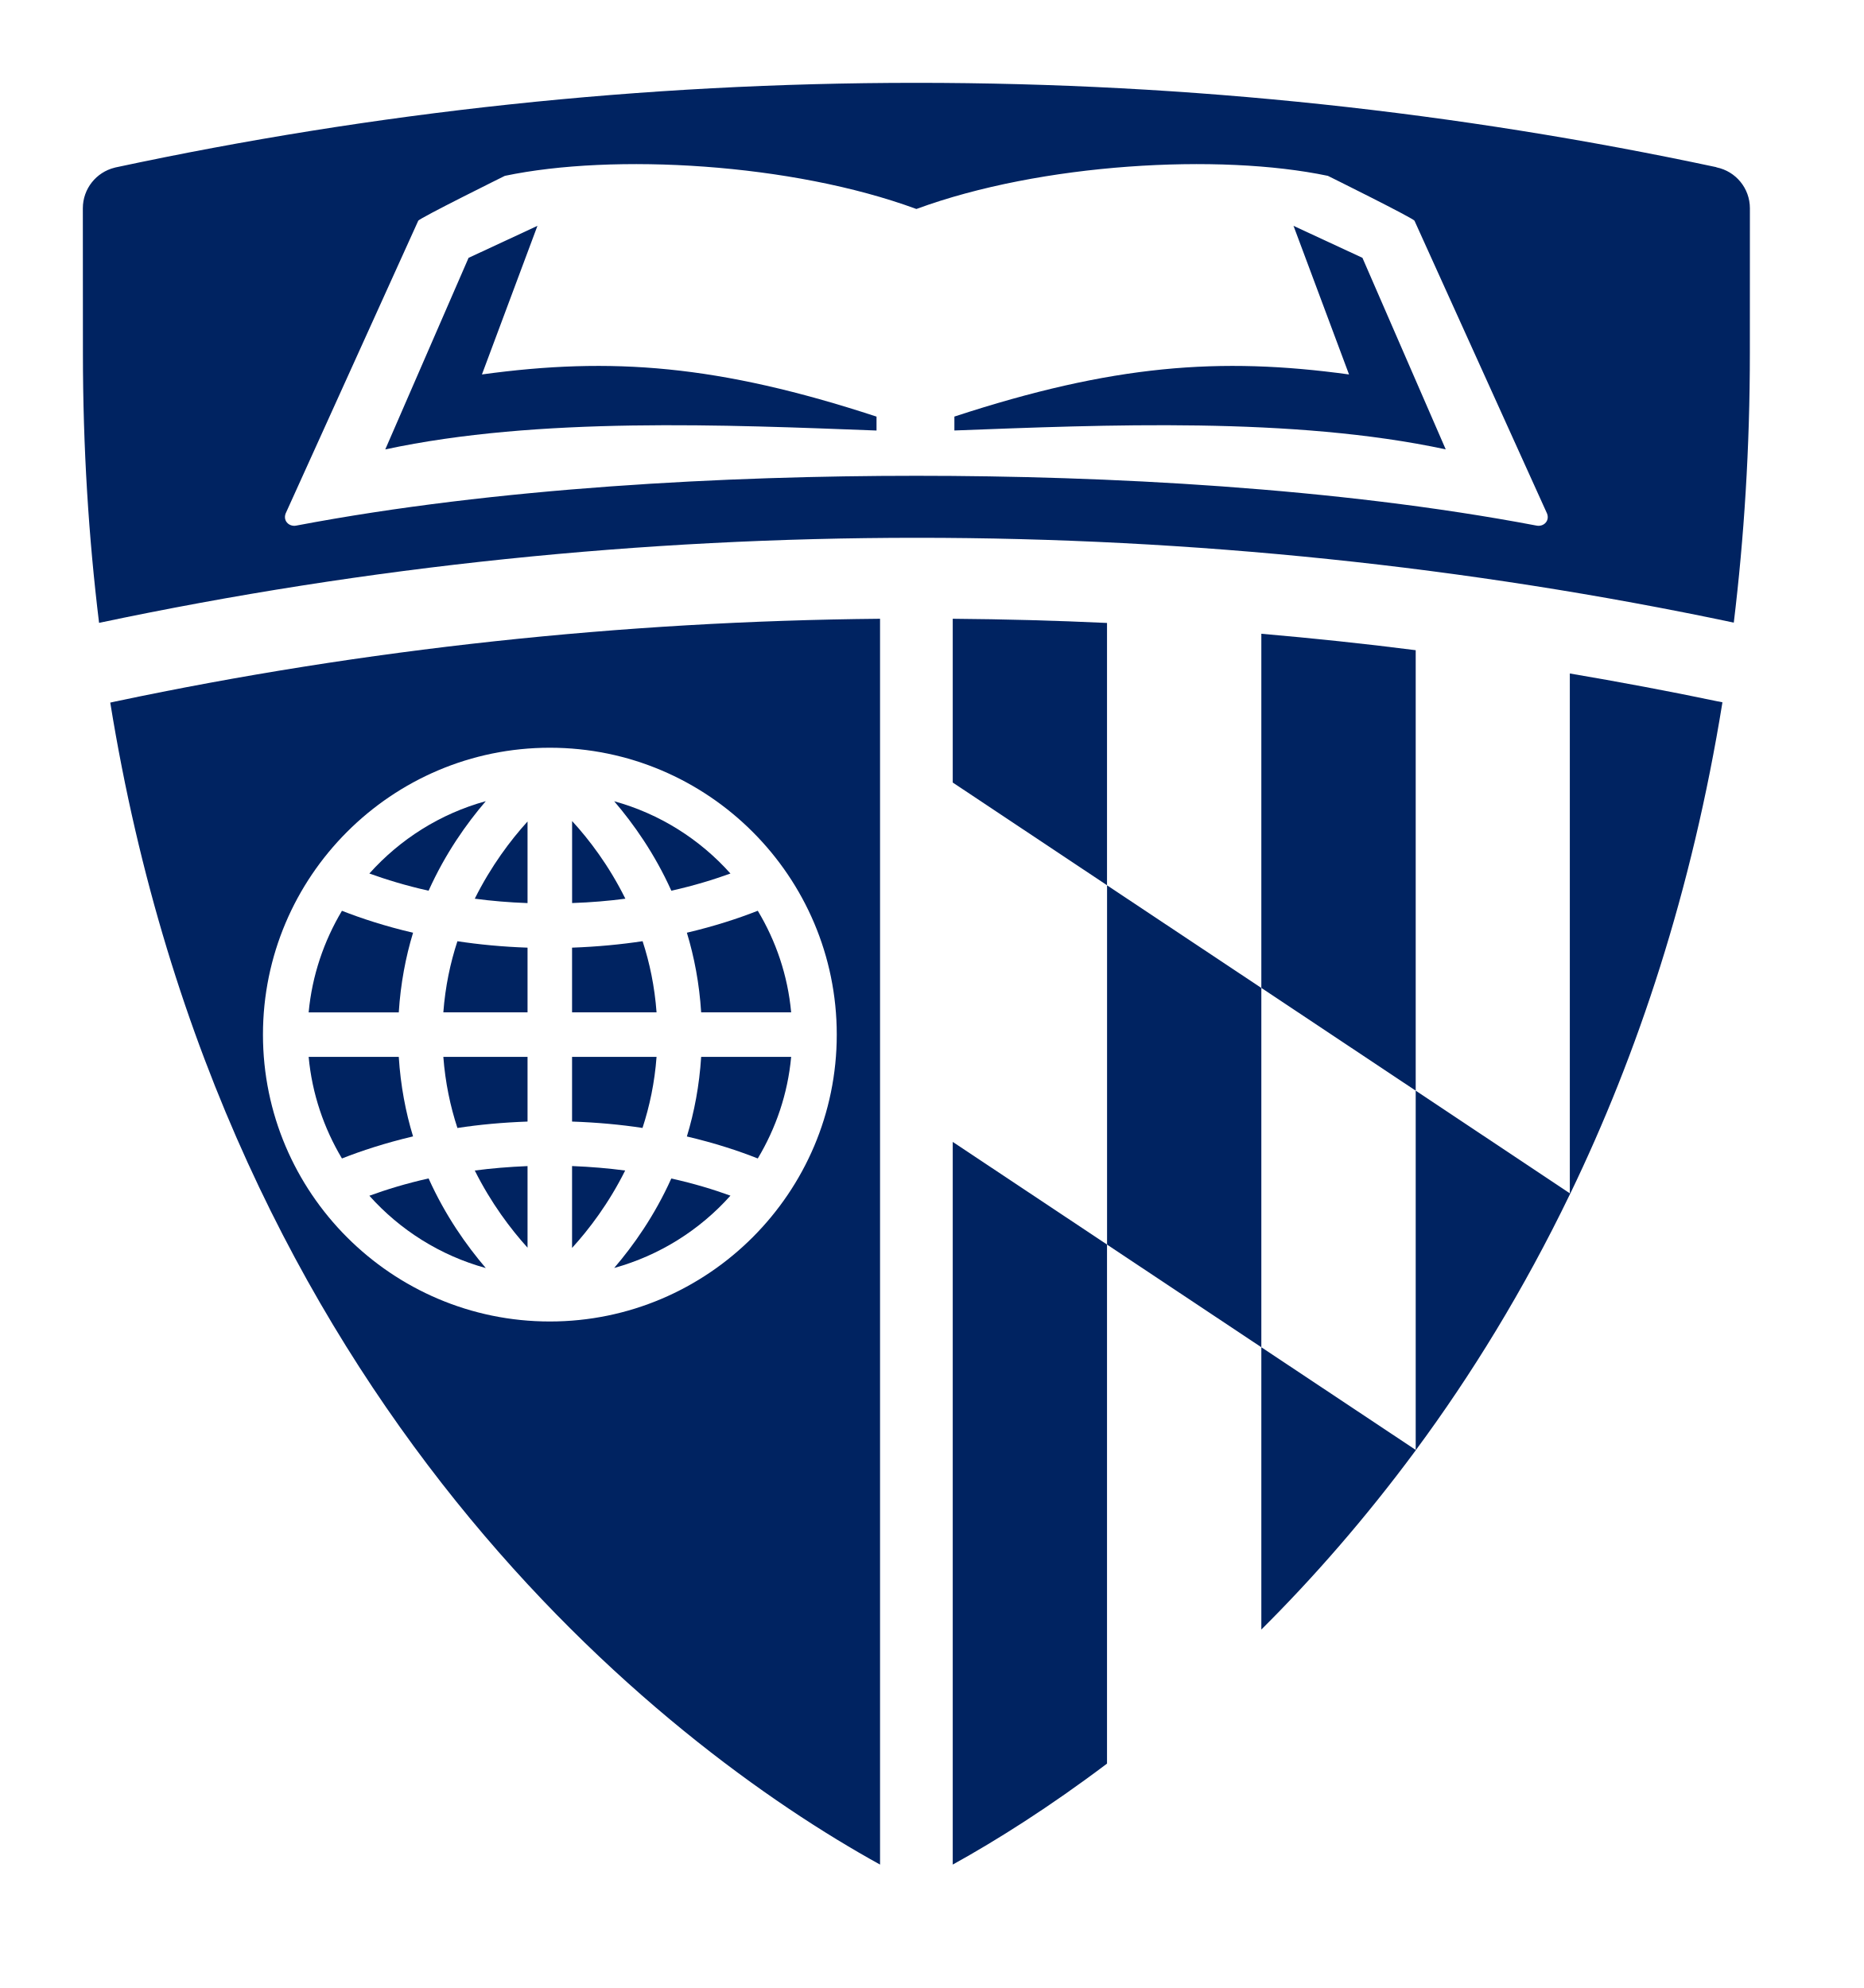
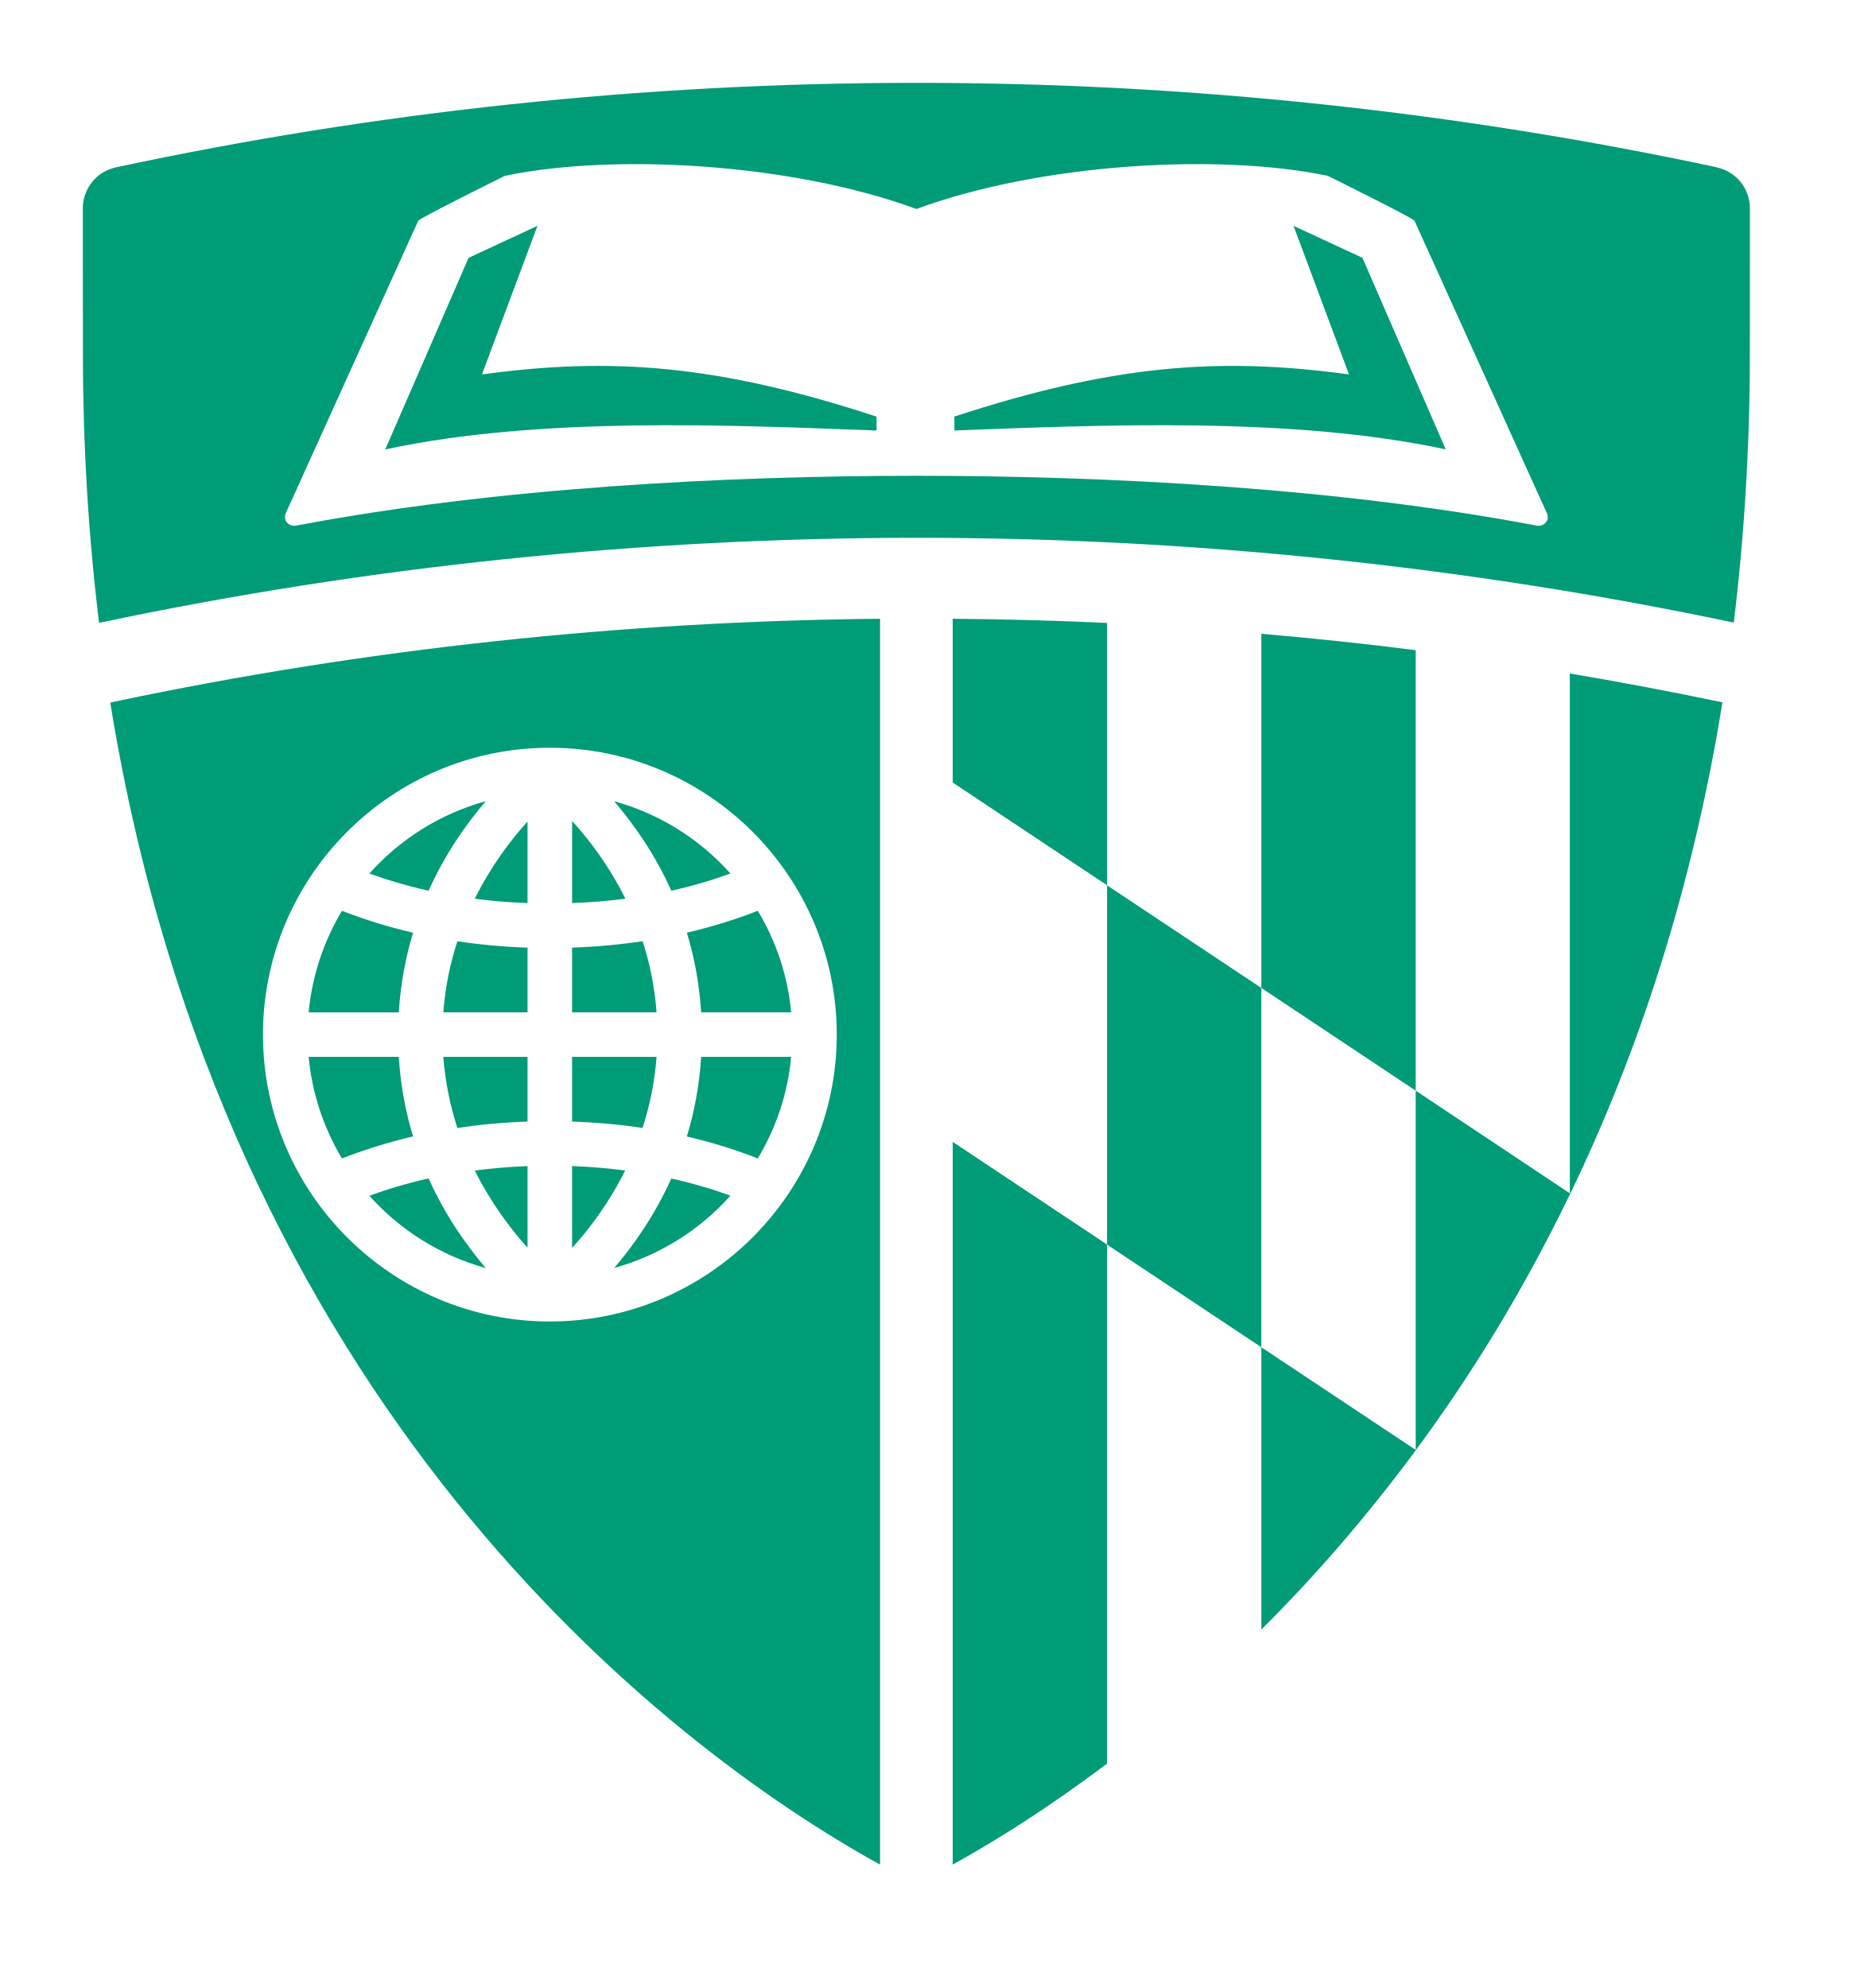
<svg xmlns="http://www.w3.org/2000/svg" xmlns:xlink="http://www.w3.org/1999/xlink" version="1.1" id="Layer_1" x="0px" y="0px" viewBox="0 0 45 48" style="enable-background:new 0 0 45 48;" xml:space="preserve">
  <g>
    <defs>
      <rect id="SVGID_1_" width="45" height="48" />
    </defs>
    <clipPath id="SVGID_00000036209150583330375760000014326887416214866847_">
      <use xlink:href="#SVGID_1_" style="overflow:visible;" />
    </clipPath>
-     <path style="clip-path:url(#SVGID_00000036209150583330375760000014326887416214866847_);fill:#002361;" d="M23.003,45.02   c1.061-0.586,2.34-1.393,3.725-2.438V30.049l-3.725-2.478V45.02z" />
-     <path style="clip-path:url(#SVGID_00000036209150583330375760000014326887416214866847_);fill:#002361;" d="M23.003,18.894   l3.725,2.48v-6.333c-1.24-0.058-2.482-0.091-3.725-0.101V18.894z" />
-     <path style="clip-path:url(#SVGID_00000036209150583330375760000014326887416214866847_);fill:#002361;" d="M34.181,15.699   c-1.238-0.159-2.48-0.288-3.727-0.397v8.551l3.727,2.481V15.699z" />
-     <path style="clip-path:url(#SVGID_00000036209150583330375760000014326887416214866847_);fill:#002361;" d="M30.454,32.529v6.816   c1.253-1.246,2.515-2.687,3.727-4.326v-0.011L30.454,32.529z" />
-     <path style="clip-path:url(#SVGID_00000036209150583330375760000014326887416214866847_);fill:#002361;" d="M34.181,35.02   c0.002-0.002,0.003-0.004,0.005-0.01l-0.005-0.002V35.02z" />
-     <path style="clip-path:url(#SVGID_00000036209150583330375760000014326887416214866847_);fill:#002361;" d="M37.902,16.261v12.552   l0.011,0.006c1.625-3.366,2.936-7.294,3.674-11.862l-0.127-0.025C40.282,16.685,39.094,16.464,37.902,16.261" />
-     <polygon style="clip-path:url(#SVGID_00000036209150583330375760000014326887416214866847_);fill:#002361;" points="26.729,21.376    26.729,30.051 30.454,32.529 30.454,23.854  " />
-     <path style="clip-path:url(#SVGID_00000036209150583330375760000014326887416214866847_);fill:#002361;" d="M34.181,26.334v8.674   l0.005,0.002c1.332-1.801,2.598-3.854,3.717-6.172v-0.025L34.181,26.334z" />
-     <path style="clip-path:url(#SVGID_00000036209150583330375760000014326887416214866847_);fill:#002361;" d="M37.902,28.838   c0.005-0.006,0.008-0.014,0.011-0.02l-0.011-0.005V28.838z" />
-     <path style="clip-path:url(#SVGID_00000036209150583330375760000014326887416214866847_);fill:#002361;" d="M14.829,30.615   c1.1-0.305,2.067-0.918,2.807-1.746c-0.406-0.147-0.88-0.293-1.428-0.414C15.803,29.355,15.293,30.074,14.829,30.615" />
-     <path style="clip-path:url(#SVGID_00000036209150583330375760000014326887416214866847_);fill:#002361;" d="M8.918,28.871   c0.74,0.828,1.71,1.443,2.811,1.746c-0.464-0.543-0.975-1.262-1.381-2.164C9.799,28.576,9.325,28.723,8.918,28.871" />
-     <path style="clip-path:url(#SVGID_00000036209150583330375760000014326887416214866847_);fill:#002361;" d="M12.737,19.835   c-0.405,0.445-0.879,1.072-1.274,1.864c0.399,0.053,0.823,0.09,1.274,0.106V19.835z" />
-     <path style="clip-path:url(#SVGID_00000036209150583330375760000014326887416214866847_);fill:#002361;" d="M16.584,27.44   c0.672,0.158,1.245,0.346,1.712,0.531c0.438-0.732,0.724-1.56,0.806-2.453h-2.173C16.885,26.213,16.762,26.856,16.584,27.44" />
-     <path style="clip-path:url(#SVGID_00000036209150583330375760000014326887416214866847_);fill:#002361;" d="M11.729,19.344   c-1.101,0.303-2.07,0.919-2.811,1.747c0.408,0.146,0.881,0.293,1.43,0.415C10.753,20.606,11.264,19.886,11.729,19.344" />
-     <path style="clip-path:url(#SVGID_00000036209150583330375760000014326887416214866847_);fill:#002361;" d="M17.636,21.091   c-0.739-0.827-1.707-1.442-2.807-1.745c0.464,0.542,0.976,1.262,1.38,2.16C16.757,21.384,17.231,21.237,17.636,21.091" />
-     <path style="clip-path:url(#SVGID_00000036209150583330375760000014326887416214866847_);fill:#002361;" d="M16.929,24.443h2.173   c-0.082-0.892-0.367-1.722-0.806-2.453c-0.467,0.184-1.039,0.372-1.712,0.53C16.762,23.105,16.885,23.747,16.929,24.443" />
-     <path style="clip-path:url(#SVGID_00000036209150583330375760000014326887416214866847_);fill:#002361;" d="M13.812,30.131   c0.406-0.445,0.885-1.072,1.282-1.869c-0.401-0.053-0.829-0.09-1.282-0.108V30.131z" />
-     <path style="clip-path:url(#SVGID_00000036209150583330375760000014326887416214866847_);fill:#002361;" d="M12.737,25.518h-2.033   c0.047,0.623,0.169,1.195,0.34,1.717c0.52-0.08,1.085-0.133,1.693-0.155V25.518z" />
-     <path style="clip-path:url(#SVGID_00000036209150583330375760000014326887416214866847_);fill:#002361;" d="M13.812,27.08   c0.61,0.021,1.179,0.074,1.701,0.154c0.17-0.521,0.293-1.093,0.339-1.716h-2.04V27.08z" />
-     <path style="clip-path:url(#SVGID_00000036209150583330375760000014326887416214866847_);fill:#002361;" d="M15.099,21.699   c-0.397-0.801-0.878-1.432-1.286-1.875v1.98C14.268,21.789,14.698,21.752,15.099,21.699" />
-     <path style="clip-path:url(#SVGID_00000036209150583330375760000014326887416214866847_);fill:#002361;" d="M15.852,24.443   c-0.046-0.624-0.167-1.197-0.337-1.718c-0.523,0.079-1.092,0.134-1.703,0.156v1.562H15.852z" />
-     <path style="clip-path:url(#SVGID_00000036209150583330375760000014326887416214866847_);fill:#002361;" d="M11.463,28.262   c0.395,0.789,0.869,1.416,1.274,1.863v-1.97C12.286,28.174,11.862,28.209,11.463,28.262" />
-     <path style="clip-path:url(#SVGID_00000036209150583330375760000014326887416214866847_);fill:#002361;" d="M9.973,22.521   c-0.675-0.158-1.247-0.346-1.717-0.53c-0.435,0.731-0.721,1.561-0.804,2.453h2.176C9.672,23.748,9.795,23.106,9.973,22.521" />
-     <path style="clip-path:url(#SVGID_00000036209150583330375760000014326887416214866847_);fill:#002361;" d="M12.737,22.881   c-0.608-0.021-1.173-0.076-1.693-0.155c-0.171,0.521-0.293,1.093-0.34,1.717h2.033V22.881z" />
-     <path style="clip-path:url(#SVGID_00000036209150583330375760000014326887416214866847_);fill:#002361;" d="M9.628,25.518H7.452   c0.083,0.893,0.368,1.721,0.804,2.453c0.47-0.185,1.042-0.373,1.717-0.533C9.795,26.856,9.672,26.213,9.628,25.518" />
-     <path style="clip-path:url(#SVGID_00000036209150583330375760000014326887416214866847_);fill:#002361;" d="M2.662,16.964   c2.735,16.901,13.316,25.15,18.586,28.056V14.94c-6.229,0.058-12.435,0.725-18.457,1.996L2.662,16.964z M13.275,18.054   c3.82,0,6.928,3.107,6.928,6.927c0,3.816-3.108,6.926-6.928,6.926c-3.819,0-6.926-3.11-6.926-6.926   C6.349,21.161,9.456,18.054,13.275,18.054" />
-     <path style="clip-path:url(#SVGID_00000036209150583330375760000014326887416214866847_);fill:#002361;" d="M41.448,4.042   l-0.014-0.007C35.205,2.706,28.747,2,22.125,2C15.493,2,9.027,2.708,2.793,4.042L2.766,4.049C2.326,4.158,2,4.555,2,5.03   l0.002,3.494c0,2.295,0.139,4.461,0.39,6.515c6.474-1.369,13.113-2.054,19.751-2.054c6.63,0,13.259,0.685,19.718,2.048   c0.248-2.05,0.388-4.216,0.388-6.509L42.25,5.03C42.25,4.543,41.906,4.136,41.448,4.042 M37.096,12.69   c-4.845-0.92-10.411-1.202-14.969-1.202h-0.004c-4.558,0-10.125,0.282-14.968,1.202c-0.183,0.037-0.345-0.13-0.244-0.324   l3.187-7.036c0.032-0.065,2.091-1.084,2.091-1.084c2.617-0.55,6.925-0.308,9.931,0.798h0.011c3.006-1.106,7.313-1.348,9.93-0.798   c0,0,2.058,1.019,2.091,1.084l3.185,7.036C37.44,12.56,37.279,12.727,37.096,12.69" />
-     <path style="clip-path:url(#SVGID_00000036209150583330375760000014326887416214866847_);fill:#002361;" d="M31.231,5.453   l1.34,3.588c-3.122-0.429-5.709-0.234-9.528,1.017v0.336c3.609-0.136,8.173-0.337,11.863,0.456l-2.011-4.625L31.231,5.453z" />
-     <path style="clip-path:url(#SVGID_00000036209150583330375760000014326887416214866847_);fill:#002361;" d="M11.636,9.041   l1.34-3.588l-1.663,0.773l-2.011,4.625c3.689-0.794,8.253-0.593,11.861-0.456v-0.336C17.345,8.807,14.757,8.612,11.636,9.041" />
+     <path style="clip-path:url(#SVGID_00000036209150583330375760000014326887416214866847_);fill: #009B77;" d="M23.003,45.02   c1.061-0.586,2.34-1.393,3.725-2.438V30.049l-3.725-2.478V45.02z" />
+     <path style="clip-path:url(#SVGID_00000036209150583330375760000014326887416214866847_);fill: #009B77;" d="M23.003,18.894   l3.725,2.48v-6.333c-1.24-0.058-2.482-0.091-3.725-0.101V18.894z" />
+     <path style="clip-path:url(#SVGID_00000036209150583330375760000014326887416214866847_);fill: #009B77;" d="M34.181,15.699   c-1.238-0.159-2.48-0.288-3.727-0.397v8.551l3.727,2.481V15.699z" />
+     <path style="clip-path:url(#SVGID_00000036209150583330375760000014326887416214866847_);fill: #009B77;" d="M30.454,32.529v6.816   c1.253-1.246,2.515-2.687,3.727-4.326v-0.011L30.454,32.529z" />
+     <path style="clip-path:url(#SVGID_00000036209150583330375760000014326887416214866847_);fill: #009B77;" d="M34.181,35.02   c0.002-0.002,0.003-0.004,0.005-0.01l-0.005-0.002V35.02z" />
+     <path style="clip-path:url(#SVGID_00000036209150583330375760000014326887416214866847_);fill: #009B77;" d="M37.902,16.261v12.552   l0.011,0.006c1.625-3.366,2.936-7.294,3.674-11.862l-0.127-0.025C40.282,16.685,39.094,16.464,37.902,16.261" />
+     <polygon style="clip-path:url(#SVGID_00000036209150583330375760000014326887416214866847_);fill: #009B77;" points="26.729,21.376    26.729,30.051 30.454,32.529 30.454,23.854  " />
+     <path style="clip-path:url(#SVGID_00000036209150583330375760000014326887416214866847_);fill: #009B77;" d="M34.181,26.334v8.674   l0.005,0.002c1.332-1.801,2.598-3.854,3.717-6.172v-0.025L34.181,26.334z" />
+     <path style="clip-path:url(#SVGID_00000036209150583330375760000014326887416214866847_);fill: #009B77;" d="M37.902,28.838   c0.005-0.006,0.008-0.014,0.011-0.02l-0.011-0.005V28.838z" />
+     <path style="clip-path:url(#SVGID_00000036209150583330375760000014326887416214866847_);fill: #009B77;" d="M14.829,30.615   c1.1-0.305,2.067-0.918,2.807-1.746c-0.406-0.147-0.88-0.293-1.428-0.414C15.803,29.355,15.293,30.074,14.829,30.615" />
+     <path style="clip-path:url(#SVGID_00000036209150583330375760000014326887416214866847_);fill: #009B77;" d="M8.918,28.871   c0.74,0.828,1.71,1.443,2.811,1.746c-0.464-0.543-0.975-1.262-1.381-2.164C9.799,28.576,9.325,28.723,8.918,28.871" />
+     <path style="clip-path:url(#SVGID_00000036209150583330375760000014326887416214866847_);fill: #009B77;" d="M12.737,19.835   c-0.405,0.445-0.879,1.072-1.274,1.864c0.399,0.053,0.823,0.09,1.274,0.106V19.835z" />
+     <path style="clip-path:url(#SVGID_00000036209150583330375760000014326887416214866847_);fill: #009B77;" d="M16.584,27.44   c0.672,0.158,1.245,0.346,1.712,0.531c0.438-0.732,0.724-1.56,0.806-2.453h-2.173C16.885,26.213,16.762,26.856,16.584,27.44" />
+     <path style="clip-path:url(#SVGID_00000036209150583330375760000014326887416214866847_);fill: #009B77;" d="M11.729,19.344   c-1.101,0.303-2.07,0.919-2.811,1.747c0.408,0.146,0.881,0.293,1.43,0.415C10.753,20.606,11.264,19.886,11.729,19.344" />
+     <path style="clip-path:url(#SVGID_00000036209150583330375760000014326887416214866847_);fill: #009B77;" d="M17.636,21.091   c-0.739-0.827-1.707-1.442-2.807-1.745c0.464,0.542,0.976,1.262,1.38,2.16C16.757,21.384,17.231,21.237,17.636,21.091" />
+     <path style="clip-path:url(#SVGID_00000036209150583330375760000014326887416214866847_);fill: #009B77;" d="M16.929,24.443h2.173   c-0.082-0.892-0.367-1.722-0.806-2.453c-0.467,0.184-1.039,0.372-1.712,0.53C16.762,23.105,16.885,23.747,16.929,24.443" />
+     <path style="clip-path:url(#SVGID_00000036209150583330375760000014326887416214866847_);fill: #009B77;" d="M13.812,30.131   c0.406-0.445,0.885-1.072,1.282-1.869c-0.401-0.053-0.829-0.09-1.282-0.108V30.131z" />
+     <path style="clip-path:url(#SVGID_00000036209150583330375760000014326887416214866847_);fill: #009B77;" d="M12.737,25.518h-2.033   c0.047,0.623,0.169,1.195,0.34,1.717c0.52-0.08,1.085-0.133,1.693-0.155V25.518z" />
+     <path style="clip-path:url(#SVGID_00000036209150583330375760000014326887416214866847_);fill: #009B77;" d="M13.812,27.08   c0.61,0.021,1.179,0.074,1.701,0.154c0.17-0.521,0.293-1.093,0.339-1.716h-2.04V27.08z" />
+     <path style="clip-path:url(#SVGID_00000036209150583330375760000014326887416214866847_);fill: #009B77;" d="M15.099,21.699   c-0.397-0.801-0.878-1.432-1.286-1.875v1.98C14.268,21.789,14.698,21.752,15.099,21.699" />
+     <path style="clip-path:url(#SVGID_00000036209150583330375760000014326887416214866847_);fill: #009B77;" d="M15.852,24.443   c-0.046-0.624-0.167-1.197-0.337-1.718c-0.523,0.079-1.092,0.134-1.703,0.156v1.562H15.852z" />
+     <path style="clip-path:url(#SVGID_00000036209150583330375760000014326887416214866847_);fill: #009B77;" d="M11.463,28.262   c0.395,0.789,0.869,1.416,1.274,1.863v-1.97C12.286,28.174,11.862,28.209,11.463,28.262" />
+     <path style="clip-path:url(#SVGID_00000036209150583330375760000014326887416214866847_);fill: #009B77;" d="M9.973,22.521   c-0.675-0.158-1.247-0.346-1.717-0.53c-0.435,0.731-0.721,1.561-0.804,2.453h2.176C9.672,23.748,9.795,23.106,9.973,22.521" />
+     <path style="clip-path:url(#SVGID_00000036209150583330375760000014326887416214866847_);fill: #009B77;" d="M12.737,22.881   c-0.608-0.021-1.173-0.076-1.693-0.155c-0.171,0.521-0.293,1.093-0.34,1.717h2.033V22.881z" />
+     <path style="clip-path:url(#SVGID_00000036209150583330375760000014326887416214866847_);fill: #009B77;" d="M9.628,25.518H7.452   c0.083,0.893,0.368,1.721,0.804,2.453c0.47-0.185,1.042-0.373,1.717-0.533C9.795,26.856,9.672,26.213,9.628,25.518" />
+     <path style="clip-path:url(#SVGID_00000036209150583330375760000014326887416214866847_);fill: #009B77;" d="M2.662,16.964   c2.735,16.901,13.316,25.15,18.586,28.056V14.94c-6.229,0.058-12.435,0.725-18.457,1.996L2.662,16.964z M13.275,18.054   c3.82,0,6.928,3.107,6.928,6.927c0,3.816-3.108,6.926-6.928,6.926c-3.819,0-6.926-3.11-6.926-6.926   C6.349,21.161,9.456,18.054,13.275,18.054" />
+     <path style="clip-path:url(#SVGID_00000036209150583330375760000014326887416214866847_);fill: #009B77;" d="M41.448,4.042   l-0.014-0.007C35.205,2.706,28.747,2,22.125,2C15.493,2,9.027,2.708,2.793,4.042L2.766,4.049C2.326,4.158,2,4.555,2,5.03   l0.002,3.494c0,2.295,0.139,4.461,0.39,6.515c6.474-1.369,13.113-2.054,19.751-2.054c6.63,0,13.259,0.685,19.718,2.048   c0.248-2.05,0.388-4.216,0.388-6.509L42.25,5.03C42.25,4.543,41.906,4.136,41.448,4.042 M37.096,12.69   c-4.845-0.92-10.411-1.202-14.969-1.202h-0.004c-4.558,0-10.125,0.282-14.968,1.202c-0.183,0.037-0.345-0.13-0.244-0.324   l3.187-7.036c0.032-0.065,2.091-1.084,2.091-1.084c2.617-0.55,6.925-0.308,9.931,0.798h0.011c3.006-1.106,7.313-1.348,9.93-0.798   c0,0,2.058,1.019,2.091,1.084l3.185,7.036C37.44,12.56,37.279,12.727,37.096,12.69" />
+     <path style="clip-path:url(#SVGID_00000036209150583330375760000014326887416214866847_);fill: #009B77;" d="M31.231,5.453   l1.34,3.588c-3.122-0.429-5.709-0.234-9.528,1.017v0.336c3.609-0.136,8.173-0.337,11.863,0.456l-2.011-4.625L31.231,5.453z" />
+     <path style="clip-path:url(#SVGID_00000036209150583330375760000014326887416214866847_);fill: #009B77;" d="M11.636,9.041   l1.34-3.588l-1.663,0.773l-2.011,4.625c3.689-0.794,8.253-0.593,11.861-0.456v-0.336C17.345,8.807,14.757,8.612,11.636,9.041" />
  </g>
</svg>
